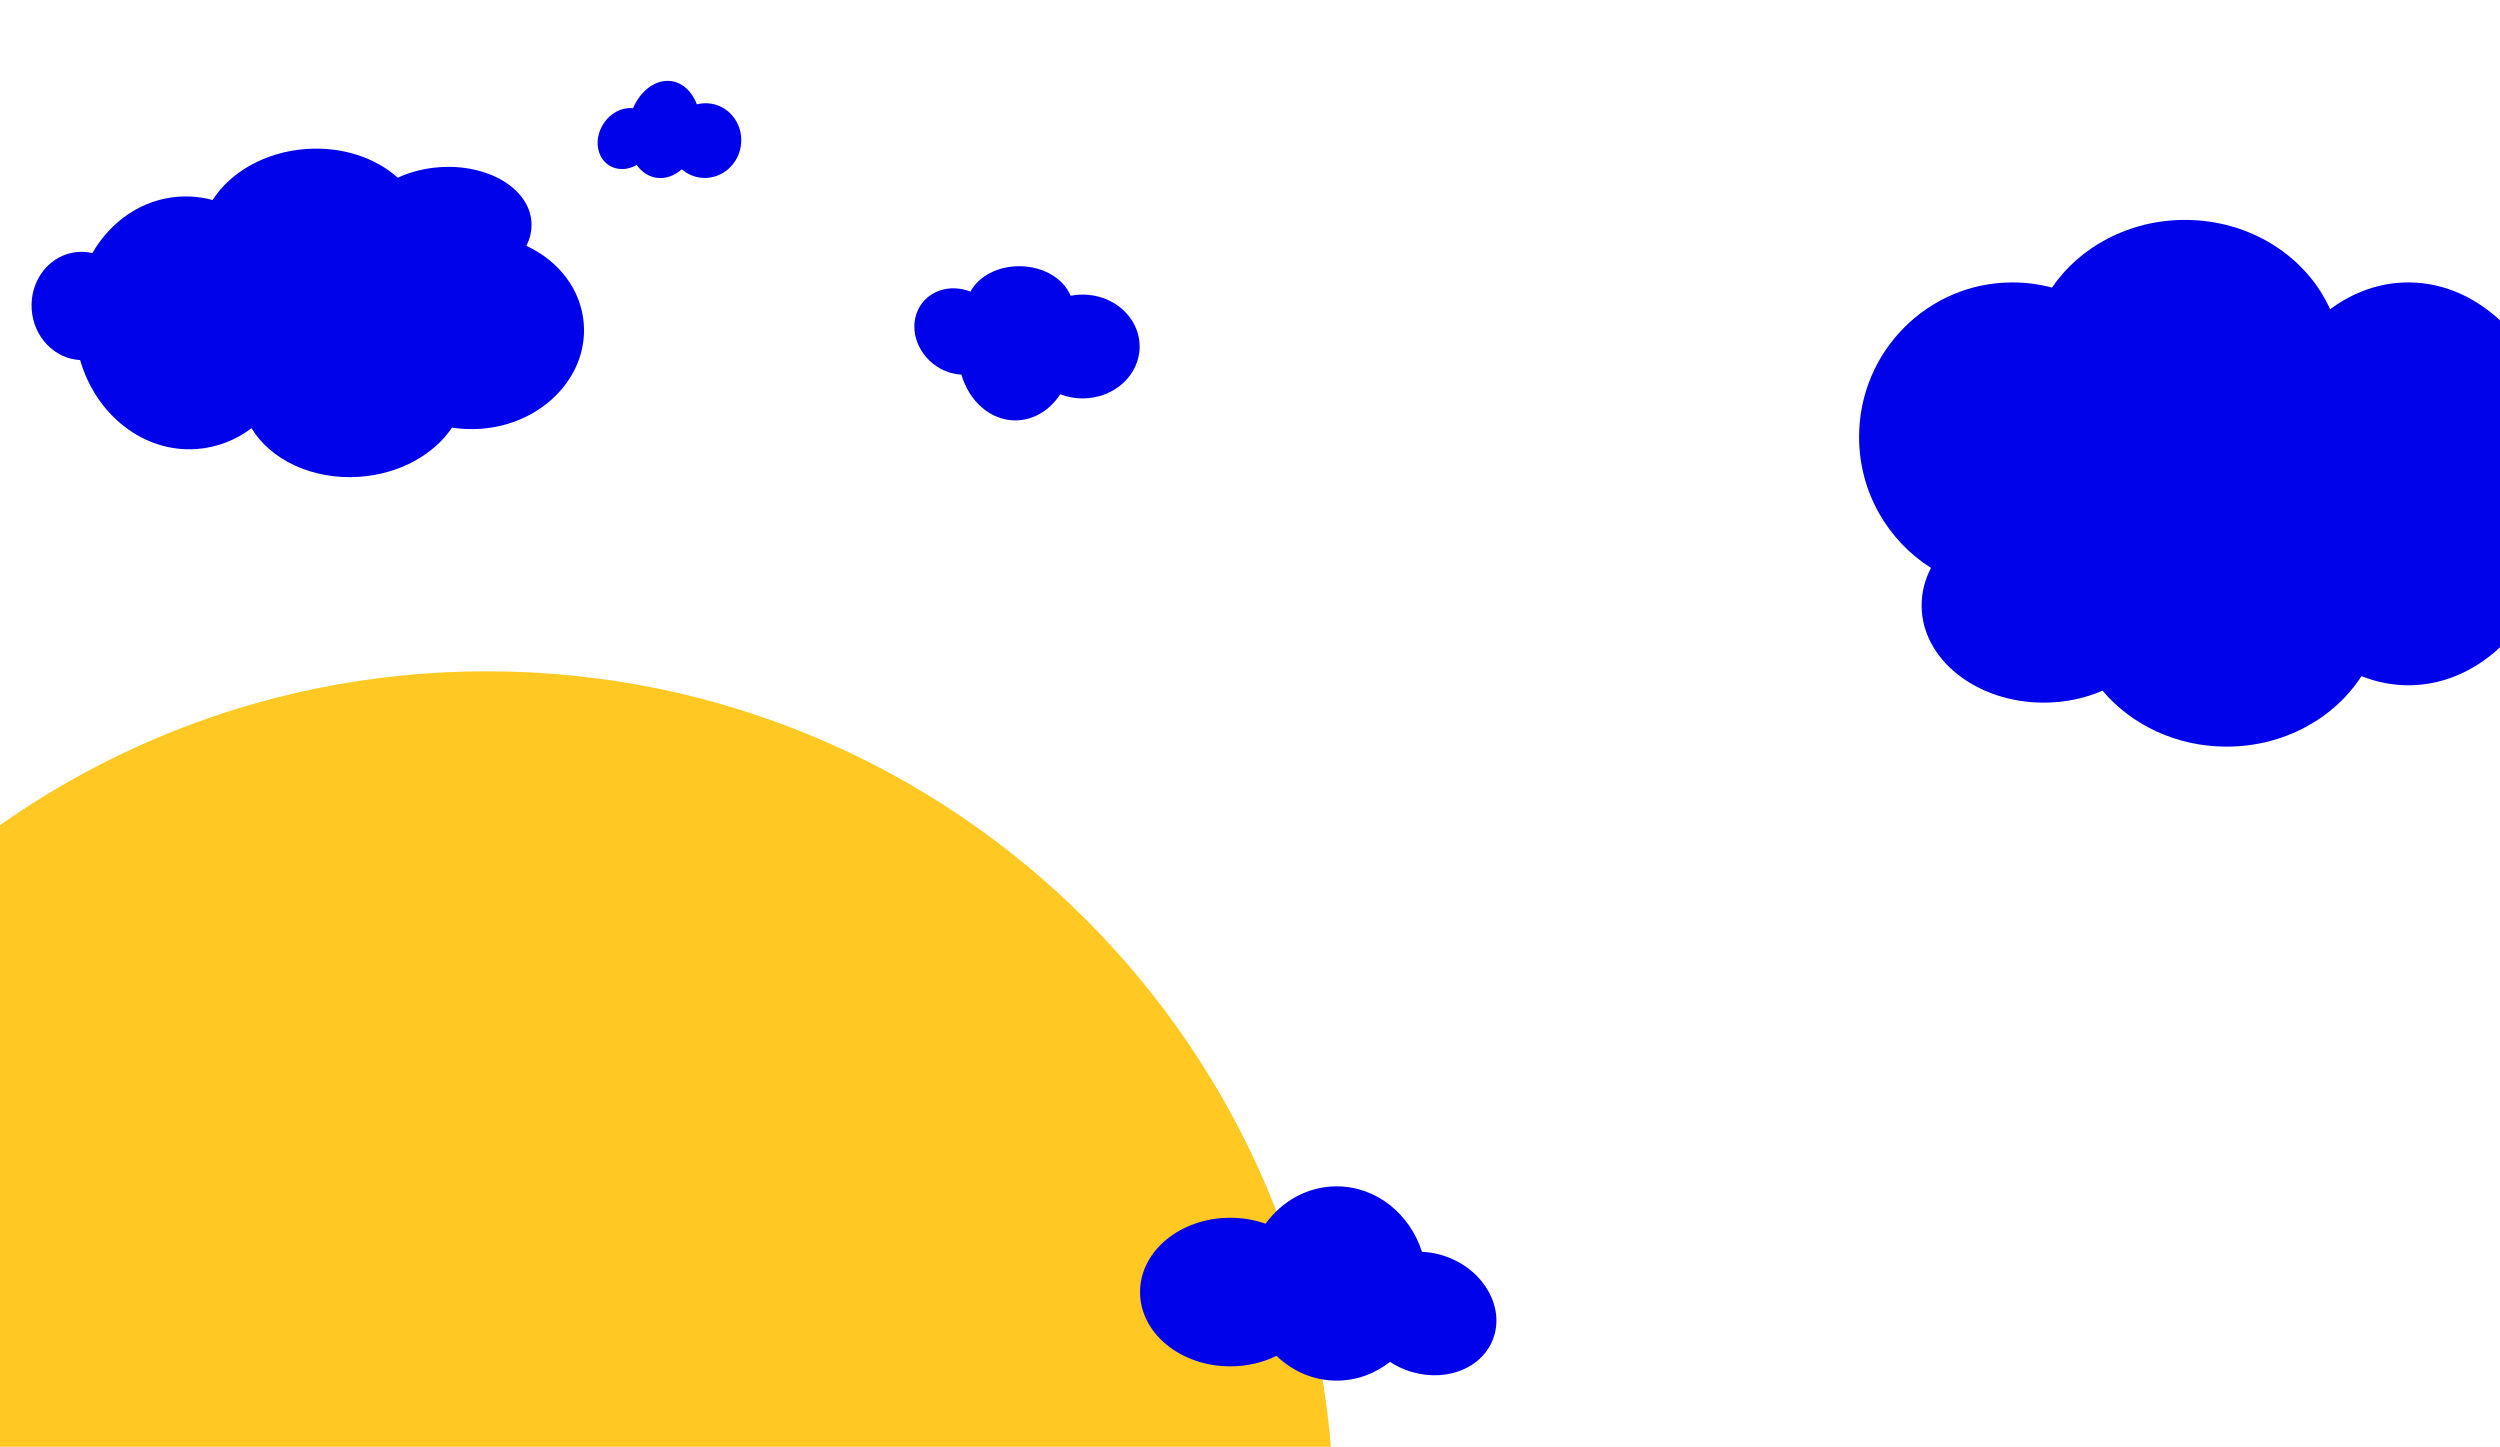
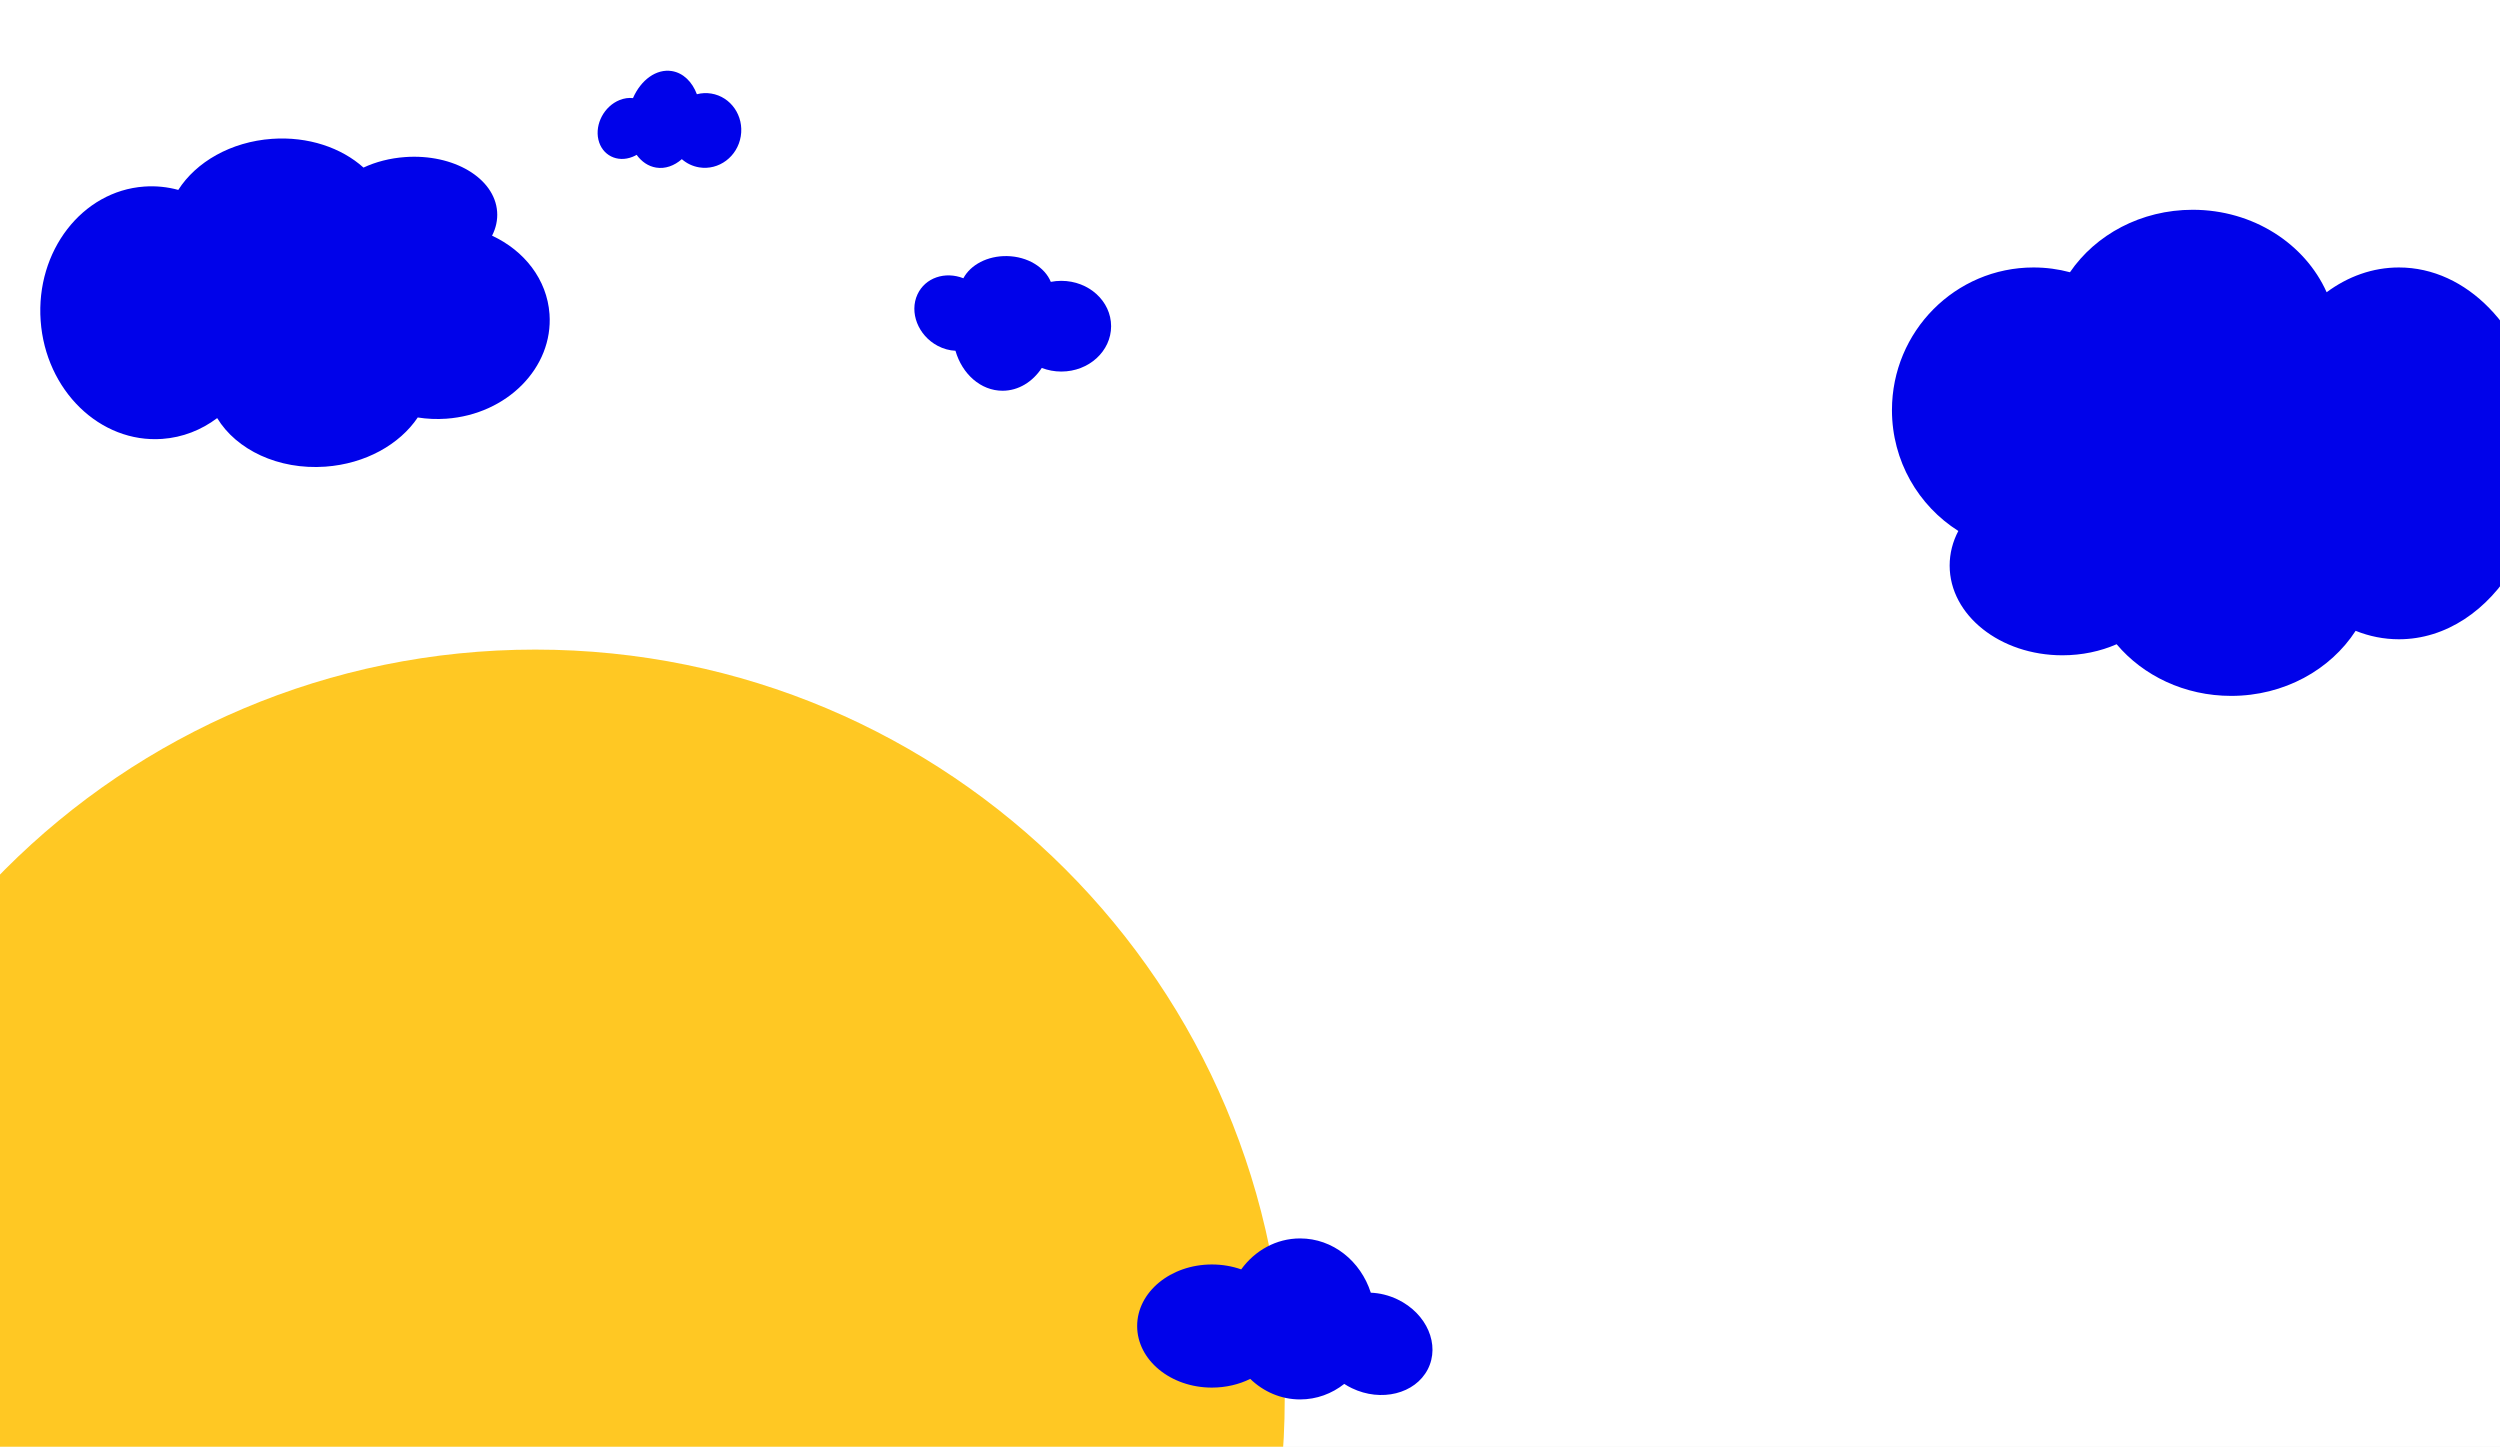
<svg xmlns="http://www.w3.org/2000/svg" width="1728" height="1000" viewBox="0 0 1728 1000" fill="none">
  <g clip-path="url(#clip0_686_4372)">
    <rect width="1728" height="1000" fill="white" />
-     <circle cx="336.5" cy="1049.5" r="585.5" fill="#FFC823" />
-     <path fill-rule="evenodd" clip-rule="evenodd" d="M1510.25 151.999C1555.54 151.999 1594.35 177.518 1610.57 213.761C1626.49 201.959 1644.97 195.207 1664.68 195.207C1715.86 195.207 1758.76 240.751 1770.14 302.003C1794.32 305.334 1813.11 330.586 1813.11 361.242C1813.11 394.165 1791.44 420.855 1764.7 420.855C1759.99 420.855 1755.43 420.026 1751.13 418.48C1731.33 452.009 1699.97 473.665 1664.68 473.665C1653.39 473.665 1642.51 471.451 1632.28 467.343C1613.37 496.523 1578.7 516.074 1539.05 516.074C1504.15 516.074 1473.1 500.919 1453.27 477.381C1441.21 482.663 1427.36 485.668 1412.63 485.668C1366 485.668 1328.21 455.575 1328.21 418.454C1328.21 409.274 1330.52 400.524 1334.71 392.552C1304.85 373.655 1285 340.178 1285 302.029C1285 243.033 1332.47 195.207 1391.02 195.207C1400.46 195.207 1409.61 196.449 1418.32 198.78C1437.49 170.682 1471.49 151.999 1510.25 151.999Z" fill="#0002EA" />
-     <path fill-rule="evenodd" clip-rule="evenodd" d="M248.574 329.556C216.07 331.869 187.083 317.866 173.829 295.992C162.926 304.198 149.966 309.371 135.823 310.377C99.091 312.991 66.273 286.653 55.376 248.867C37.88 248.014 23.268 233.157 21.902 213.954C20.434 193.332 34.799 175.507 53.985 174.141C57.367 173.901 60.673 174.187 63.832 174.936C76.546 152.923 98.082 137.757 123.41 135.955C131.508 135.379 139.416 136.209 146.941 138.26C159.21 119.016 183.222 104.999 211.673 102.974C236.721 101.192 259.681 109.099 274.962 122.831C283.378 118.907 293.184 116.317 303.756 115.565C337.214 113.184 365.678 130.103 367.333 153.355C367.742 159.106 366.474 164.705 363.826 169.912C386.096 180.224 401.831 200.18 403.531 224.076C406.161 261.03 374.229 293.412 332.208 296.402C325.436 296.884 318.816 296.573 312.462 295.558C299.958 314.137 276.386 327.577 248.574 329.556Z" fill="#0002EA" />
-     <path fill-rule="evenodd" clip-rule="evenodd" d="M960.73 941.339C950.414 949.483 937.687 954.292 923.917 954.292C907.932 954.292 893.352 947.811 882.318 937.155C872.968 941.767 862.029 944.418 850.338 944.418C815.91 944.418 788 921.429 788 893.071C788 864.713 815.91 841.724 850.338 841.724C859.013 841.724 867.275 843.184 874.78 845.822C886.19 830.104 903.958 820 923.917 820C951.232 820 974.444 838.923 982.87 865.263C990.301 865.559 997.963 867.395 1005.27 870.918C1029.68 882.678 1040.91 908.775 1030.36 929.206C1019.82 949.637 991.486 956.666 967.082 944.906C964.853 943.831 962.733 942.637 960.73 941.339Z" fill="#0002EA" />
-     <path fill-rule="evenodd" clip-rule="evenodd" d="M440.047 114.028C443.447 118.74 448.07 121.951 453.494 122.84C459.792 123.872 466.063 121.594 471.277 117.013C474.585 119.908 478.679 121.931 483.285 122.686C496.847 124.909 509.714 115.291 512.023 101.204C514.332 87.116 505.209 73.894 491.646 71.671C488.228 71.111 484.855 71.303 481.683 72.129C478.468 63.584 472.291 57.417 464.428 56.129C453.668 54.365 442.983 62.266 437.519 74.807C434.568 74.474 431.4 74.892 428.233 76.17C417.662 80.436 411.112 92.675 413.603 103.505C416.094 114.335 426.683 119.657 437.254 115.39C438.22 115 439.152 114.544 440.047 114.028Z" fill="#0002EA" />
-     <path fill-rule="evenodd" clip-rule="evenodd" d="M739.997 204.404C742.679 203.879 745.462 203.603 748.316 203.603C770.082 203.603 787.726 219.674 787.726 239.499C787.726 259.323 770.082 275.394 748.316 275.394C742.832 275.394 737.609 274.374 732.864 272.53C725.651 283.518 714.418 290.581 701.8 290.581C684.532 290.581 669.857 277.352 664.53 258.939C659.833 258.732 654.989 257.448 650.367 254.986C634.94 246.764 627.837 228.521 634.505 214.238C640.643 201.088 656.311 195.879 670.798 201.551C676.401 190.991 689.821 183.71 705.36 184.008C721.63 184.321 735.299 192.847 739.997 204.404Z" fill="#0002EA" />
+     <circle cx="370" cy="967" r="518" fill="#FFC823" />
+     <path fill-rule="evenodd" clip-rule="evenodd" d="M1515.6 144.999C1557.4 144.999 1593.22 168.55 1608.18 201.998C1622.88 191.107 1639.94 184.875 1658.12 184.875C1705.36 184.875 1744.95 226.907 1755.46 283.436C1777.77 286.511 1795.11 309.815 1795.11 338.107C1795.11 368.492 1775.11 393.123 1750.43 393.123C1746.08 393.123 1741.88 392.358 1737.91 390.932C1719.64 421.875 1690.7 441.861 1658.12 441.861C1647.71 441.861 1637.67 439.818 1628.22 436.027C1610.77 462.957 1578.77 481 1542.19 481C1509.97 481 1481.31 467.014 1463.01 445.291C1451.89 450.165 1439.1 452.938 1425.51 452.938C1382.48 452.938 1347.6 425.166 1347.6 390.907C1347.6 382.435 1349.73 374.36 1353.59 367.003C1326.04 349.563 1307.72 318.667 1307.72 283.46C1307.72 229.013 1351.53 184.875 1405.57 184.875C1414.28 184.875 1422.72 186.021 1430.76 188.172C1448.45 162.241 1479.83 144.999 1515.6 144.999Z" fill="#0002EA" />
+     <path fill-rule="evenodd" clip-rule="evenodd" d="M150.117 288.992C163.372 310.866 192.358 324.869 224.863 322.556C252.675 320.577 276.246 307.137 288.751 288.558C295.104 289.573 301.725 289.884 308.496 289.402C350.517 286.412 382.45 254.03 379.82 217.076C378.119 193.18 362.384 173.224 340.114 162.912C342.762 157.705 344.031 152.106 343.621 146.355C341.967 123.103 313.502 106.184 280.044 108.565C269.472 109.317 259.666 111.907 251.25 115.831C235.969 102.099 213.01 94.192 187.961 95.975C159.511 97.999 135.498 112.016 123.23 131.26C115.705 129.209 107.797 128.379 99.698 128.955C56.726 132.013 24.669 173.538 28.097 221.703C31.524 269.869 69.139 306.435 112.111 303.377C126.254 302.371 139.215 297.198 150.117 288.992Z" fill="#0002EA" />
+     <path fill-rule="evenodd" clip-rule="evenodd" d="M929.147 956.557C920.598 963.306 910.051 967.292 898.639 967.292C885.392 967.292 873.309 961.921 864.165 953.09C856.416 956.912 847.35 959.109 837.661 959.109C809.13 959.109 786 940.058 786 916.557C786 893.055 809.13 874.004 837.661 874.004C844.851 874.004 851.697 875.214 857.917 877.399C867.373 864.373 882.098 856 898.639 856C921.276 856 940.512 871.682 947.495 893.51C953.653 893.755 960.003 895.278 966.06 898.197C986.284 907.943 995.594 929.57 986.855 946.502C978.115 963.434 954.635 969.259 934.411 959.513C932.563 958.623 930.807 957.633 929.147 956.557Z" fill="#0002EA" />
+     <path fill-rule="evenodd" clip-rule="evenodd" d="M440.047 107.028C443.447 111.74 448.07 114.951 453.494 115.84C459.792 116.872 466.063 114.594 471.277 110.013C474.585 112.908 478.679 114.931 483.285 115.686C496.847 117.909 509.714 108.291 512.023 94.204C514.332 80.116 505.209 66.894 491.646 64.671C488.228 64.111 484.855 64.303 481.683 65.129C478.468 56.584 472.291 50.417 464.428 49.129C453.668 47.365 442.983 55.266 437.519 67.807C434.568 67.474 431.4 67.892 428.233 69.17C417.662 73.436 411.112 85.675 413.603 96.505C416.094 107.335 426.683 112.657 437.254 108.39C438.22 108 439.152 107.544 440.047 107.028Z" fill="#0002EA" />
+     <path fill-rule="evenodd" clip-rule="evenodd" d="M726.317 194.82C728.659 194.361 731.09 194.12 733.582 194.12C752.591 194.12 768 208.155 768 225.469C768 242.782 752.591 256.817 733.582 256.817C728.792 256.817 724.231 255.926 720.087 254.316C713.788 263.912 703.978 270.08 692.958 270.08C677.877 270.08 665.062 258.527 660.41 242.446C656.307 242.266 652.077 241.144 648.041 238.994C634.567 231.814 628.365 215.881 634.187 203.407C639.548 191.923 653.232 187.375 665.883 192.328C670.777 183.105 682.497 176.747 696.068 177.007C710.276 177.28 722.214 184.727 726.317 194.82Z" fill="#0002EA" />
  </g>
  <defs>
    <clipPath id="clip0_686_4372">
      <rect width="1728" height="1000" fill="white" />
    </clipPath>
  </defs>
</svg>
